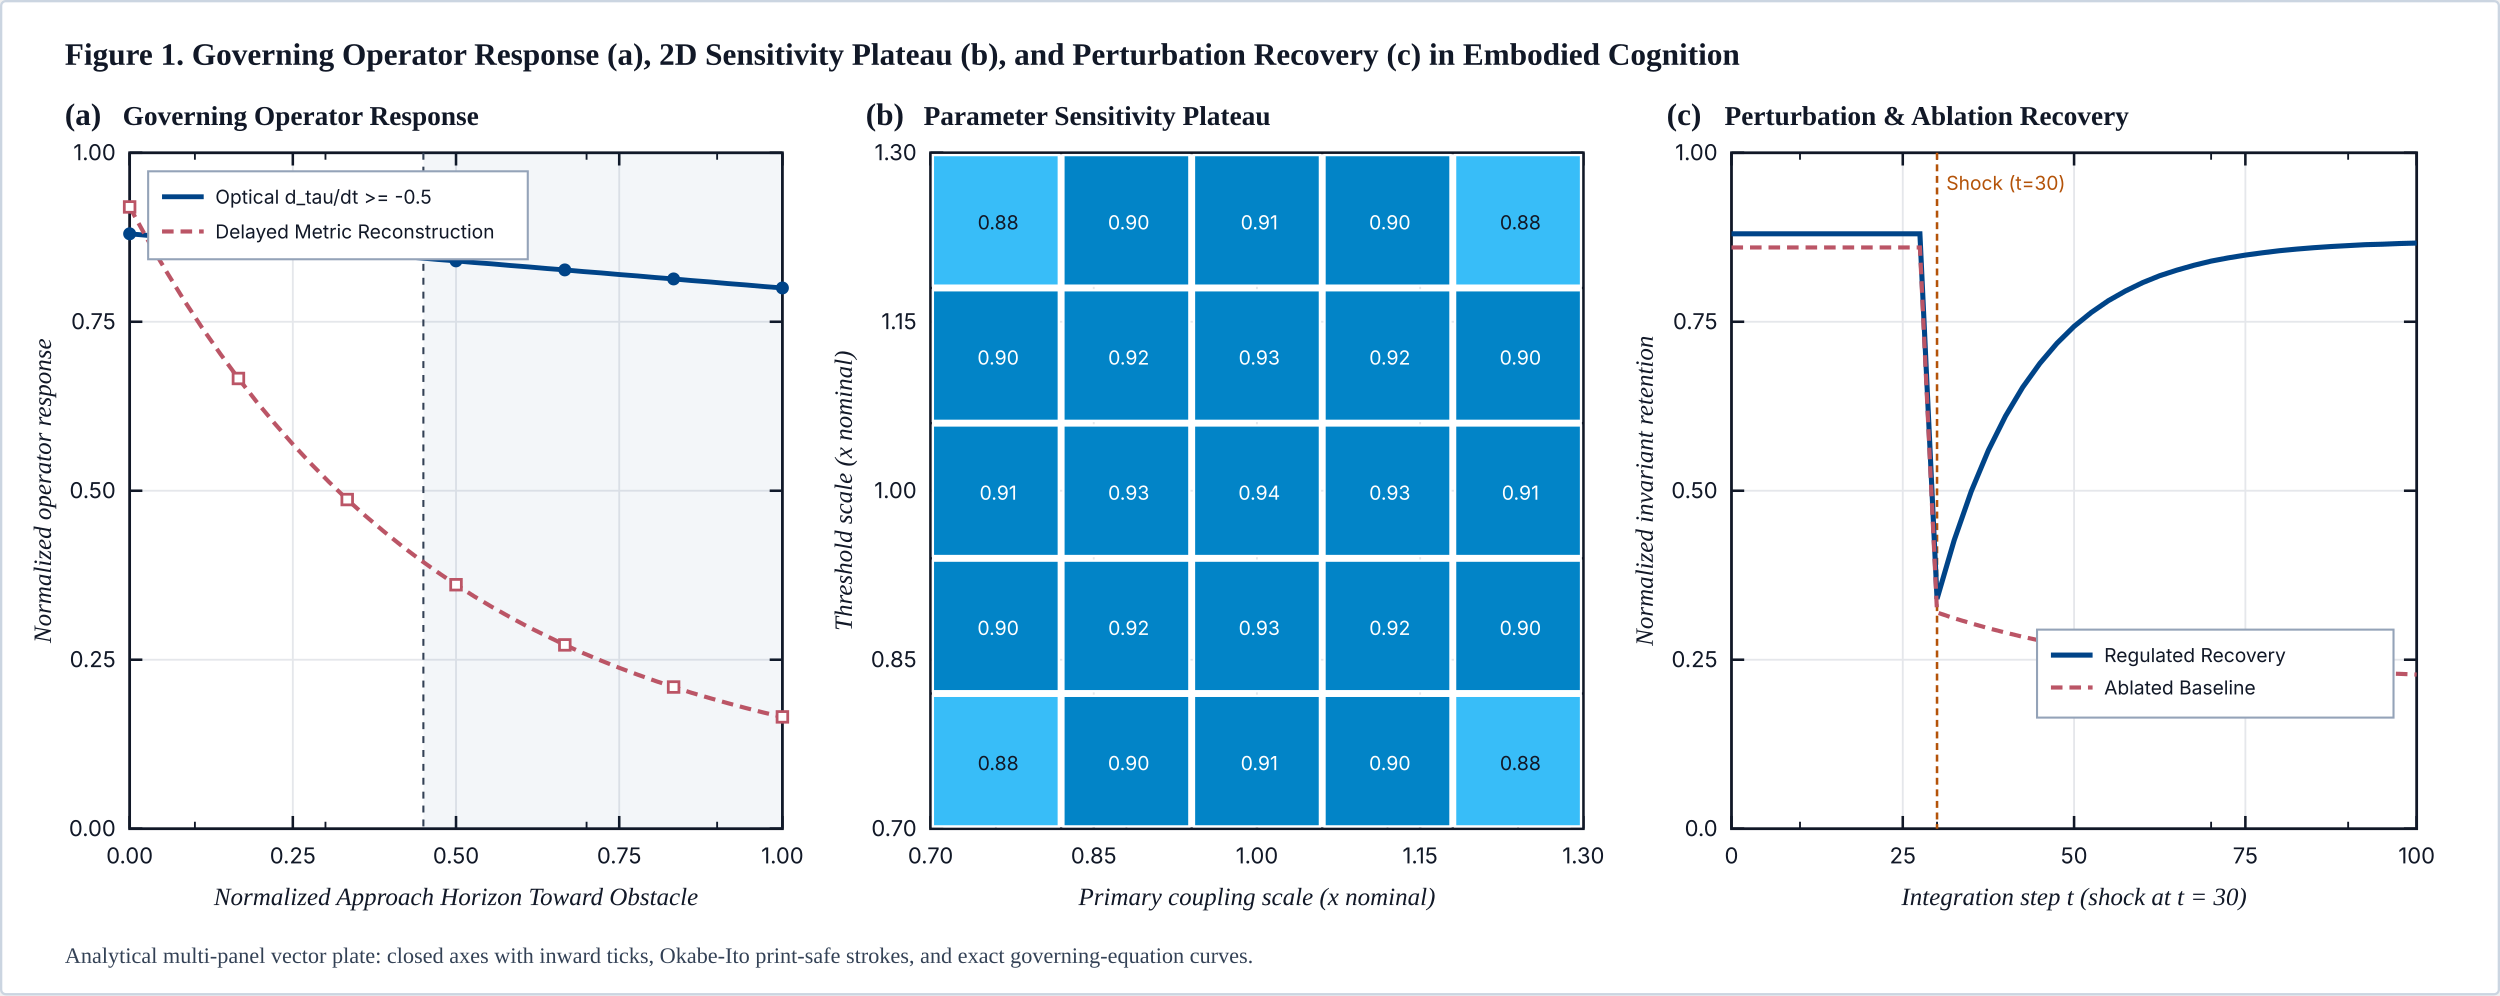
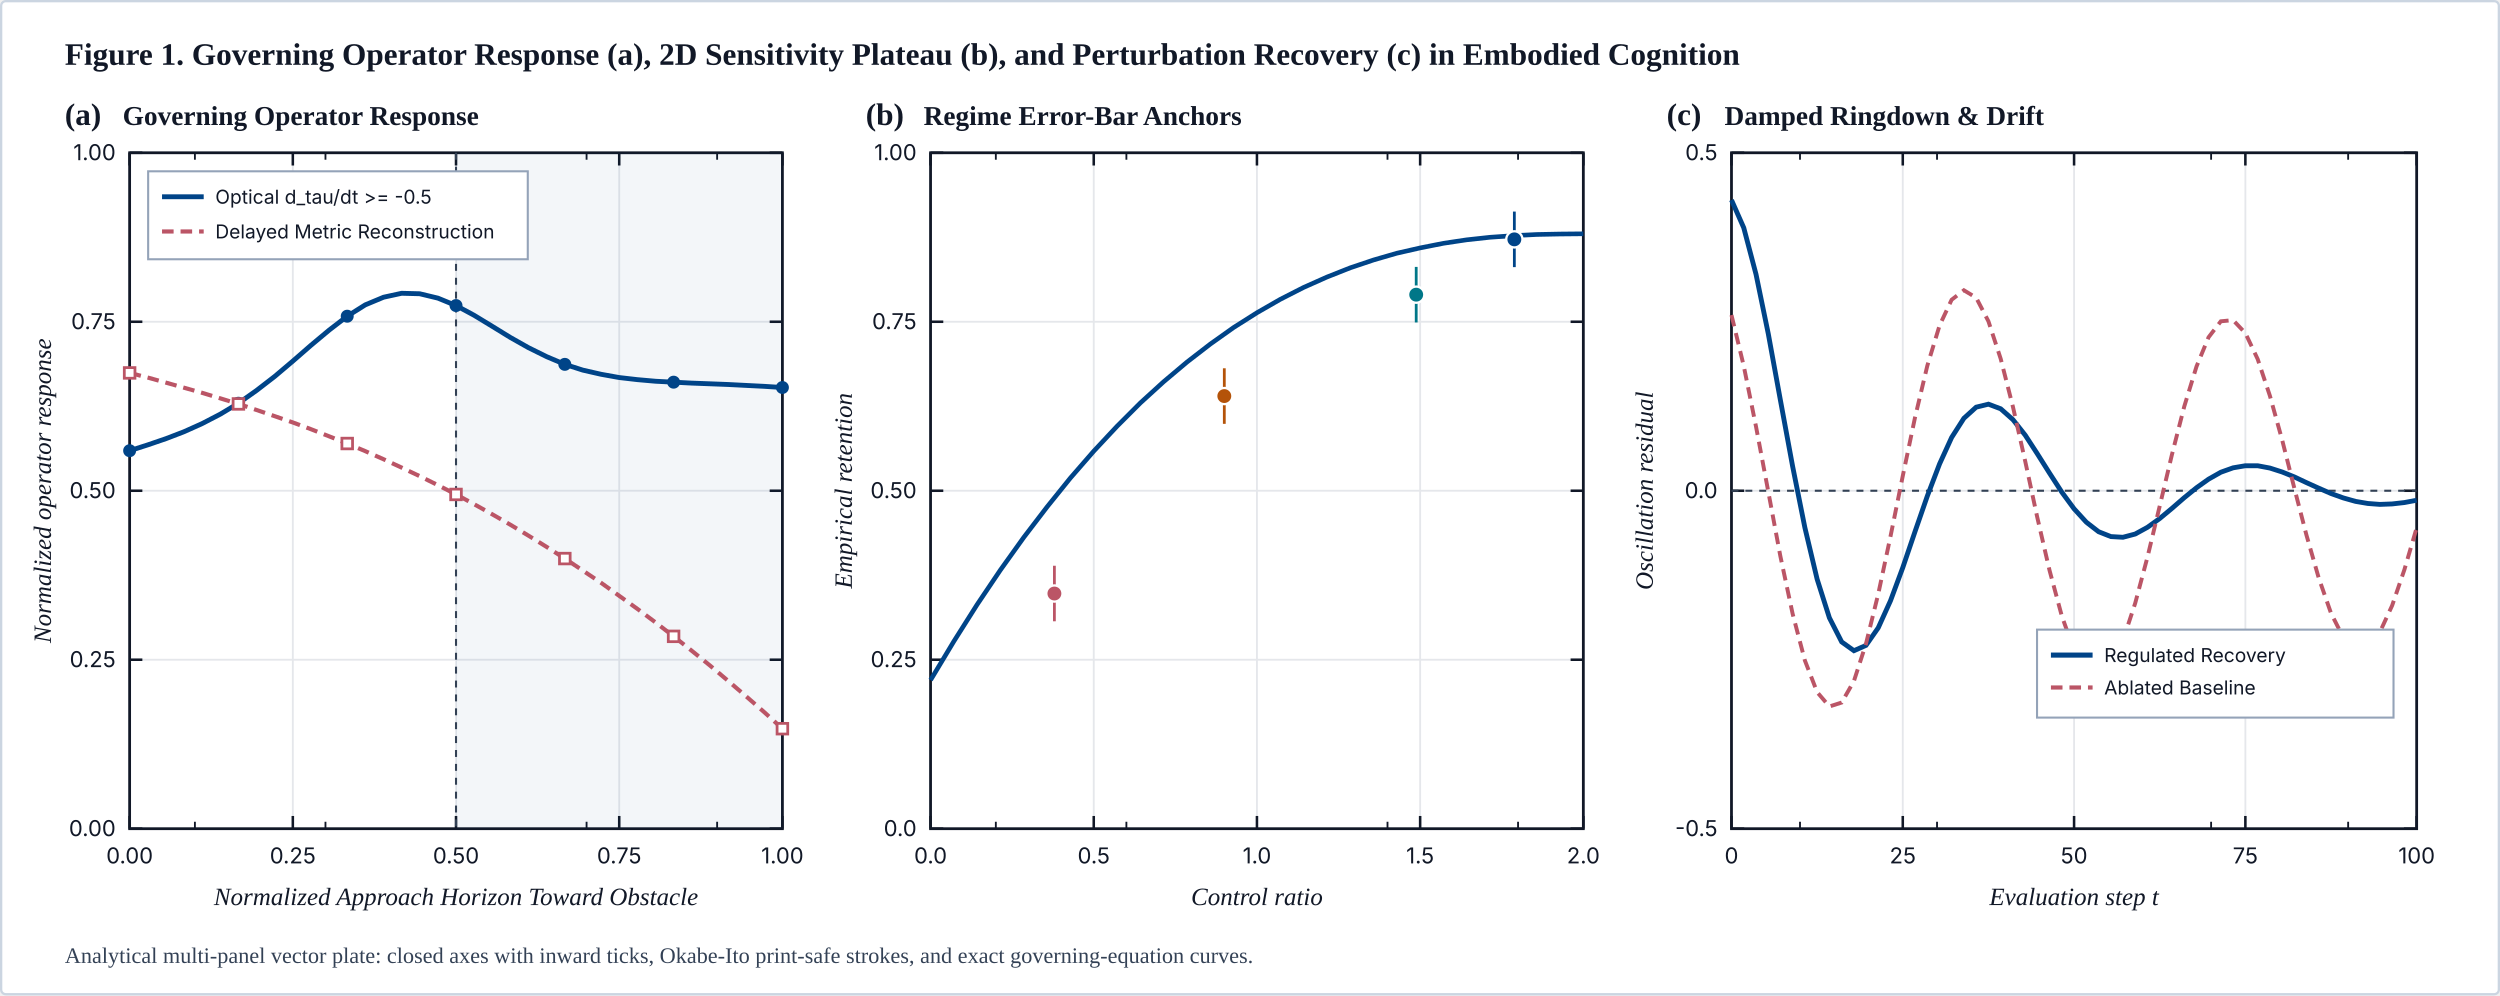
<svg xmlns="http://www.w3.org/2000/svg" viewBox="0 0 1080 430" width="1080" height="430" role="img" data-figure-style="journal-multipanel">
  <rect x="0.5" y="0.5" width="1079" height="429" rx="2" fill="#ffffff" stroke="#cbd5e1" stroke-width="1" />
  <text x="28" y="28" fill="#111827" font-family="Georgia, 'Times New Roman', serif" font-size="13.5" font-weight="700">Figure 1. Governing Operator Response (a), 2D Sensitivity Plateau (b), and Perturbation Recovery (c) in Embodied Cognition</text>
  <text x="28.0" y="54.0" fill="#111827" font-family="Georgia, 'Times New Roman', serif" font-size="13.5" font-weight="700">(a)</text>
  <text x="53.0" y="54.0" fill="#111827" font-family="Georgia, 'Times New Roman', serif" font-size="11.8" font-weight="600">Governing Operator Response</text>
  <line x1="56.0" y1="358.0" x2="338.0" y2="358.0" stroke="#e5e7eb" stroke-width="0.8" />
  <line x1="56.0" y1="285.0" x2="338.0" y2="285.0" stroke="#e5e7eb" stroke-width="0.8" />
  <line x1="56.0" y1="212.0" x2="338.0" y2="212.0" stroke="#e5e7eb" stroke-width="0.8" />
  <line x1="56.0" y1="139.0" x2="338.0" y2="139.0" stroke="#e5e7eb" stroke-width="0.8" />
  <line x1="56.0" y1="66.0" x2="338.0" y2="66.0" stroke="#e5e7eb" stroke-width="0.8" />
  <line x1="56.0" y1="66.0" x2="56.0" y2="358.0" stroke="#e5e7eb" stroke-width="0.8" />
  <line x1="126.5" y1="66.0" x2="126.5" y2="358.0" stroke="#e5e7eb" stroke-width="0.8" />
  <line x1="197.0" y1="66.0" x2="197.0" y2="358.0" stroke="#e5e7eb" stroke-width="0.8" />
  <line x1="267.5" y1="66.0" x2="267.5" y2="358.0" stroke="#e5e7eb" stroke-width="0.8" />
  <line x1="338.0" y1="66.0" x2="338.0" y2="358.0" stroke="#e5e7eb" stroke-width="0.8" />
  <rect x="56.0" y="66.0" width="282.0" height="292.0" fill="none" stroke="#111827" stroke-width="1.2" />
  <line x1="56.0" y1="358.0" x2="56.0" y2="352.5" stroke="#111827" stroke-width="1.1" />
  <line x1="56.0" y1="66.0" x2="56.0" y2="71.5" stroke="#111827" stroke-width="1.1" />
  <text x="56.0" y="373.0" text-anchor="middle" fill="#111827" font-family="Inter, 'Helvetica Neue', Arial, sans-serif" font-size="9.5">0.00</text>
  <line x1="126.5" y1="358.0" x2="126.5" y2="352.5" stroke="#111827" stroke-width="1.1" />
  <line x1="126.5" y1="66.0" x2="126.5" y2="71.5" stroke="#111827" stroke-width="1.1" />
  <text x="126.5" y="373.0" text-anchor="middle" fill="#111827" font-family="Inter, 'Helvetica Neue', Arial, sans-serif" font-size="9.5">0.25</text>
  <line x1="197.0" y1="358.0" x2="197.0" y2="352.5" stroke="#111827" stroke-width="1.1" />
  <line x1="197.0" y1="66.0" x2="197.0" y2="71.5" stroke="#111827" stroke-width="1.1" />
  <text x="197.0" y="373.0" text-anchor="middle" fill="#111827" font-family="Inter, 'Helvetica Neue', Arial, sans-serif" font-size="9.5">0.50</text>
  <line x1="267.5" y1="358.0" x2="267.5" y2="352.5" stroke="#111827" stroke-width="1.1" />
  <line x1="267.5" y1="66.0" x2="267.5" y2="71.5" stroke="#111827" stroke-width="1.1" />
  <text x="267.5" y="373.0" text-anchor="middle" fill="#111827" font-family="Inter, 'Helvetica Neue', Arial, sans-serif" font-size="9.5">0.75</text>
  <line x1="338.0" y1="358.0" x2="338.0" y2="352.5" stroke="#111827" stroke-width="1.1" />
  <line x1="338.0" y1="66.0" x2="338.0" y2="71.5" stroke="#111827" stroke-width="1.1" />
  <text x="338.0" y="373.0" text-anchor="middle" fill="#111827" font-family="Inter, 'Helvetica Neue', Arial, sans-serif" font-size="9.5">1.00</text>
  <line x1="84.2" y1="358.0" x2="84.2" y2="355.0" stroke="#111827" stroke-width="0.8" />
  <line x1="84.2" y1="66.0" x2="84.2" y2="69.0" stroke="#111827" stroke-width="0.8" />
  <line x1="140.6" y1="358.0" x2="140.6" y2="355.0" stroke="#111827" stroke-width="0.8" />
  <line x1="140.6" y1="66.0" x2="140.6" y2="69.0" stroke="#111827" stroke-width="0.8" />
  <line x1="197.0" y1="358.0" x2="197.0" y2="355.0" stroke="#111827" stroke-width="0.8" />
  <line x1="197.0" y1="66.0" x2="197.0" y2="69.0" stroke="#111827" stroke-width="0.8" />
  <line x1="253.4" y1="358.0" x2="253.4" y2="355.0" stroke="#111827" stroke-width="0.8" />
  <line x1="253.4" y1="66.0" x2="253.4" y2="69.0" stroke="#111827" stroke-width="0.8" />
  <line x1="309.8" y1="358.0" x2="309.8" y2="355.0" stroke="#111827" stroke-width="0.8" />
  <line x1="309.8" y1="66.0" x2="309.8" y2="69.0" stroke="#111827" stroke-width="0.8" />
  <line x1="56.0" y1="358.0" x2="61.5" y2="358.0" stroke="#111827" stroke-width="1.1" />
  <line x1="338.0" y1="358.0" x2="332.5" y2="358.0" stroke="#111827" stroke-width="1.1" />
  <text x="50.0" y="361.2" text-anchor="end" fill="#111827" font-family="Inter, 'Helvetica Neue', Arial, sans-serif" font-size="9.5">0.00</text>
  <line x1="56.0" y1="285.0" x2="61.5" y2="285.0" stroke="#111827" stroke-width="1.1" />
  <line x1="338.0" y1="285.0" x2="332.5" y2="285.0" stroke="#111827" stroke-width="1.1" />
  <text x="50.0" y="288.2" text-anchor="end" fill="#111827" font-family="Inter, 'Helvetica Neue', Arial, sans-serif" font-size="9.5">0.25</text>
  <line x1="56.0" y1="212.0" x2="61.5" y2="212.0" stroke="#111827" stroke-width="1.1" />
  <line x1="338.0" y1="212.0" x2="332.5" y2="212.0" stroke="#111827" stroke-width="1.1" />
  <text x="50.0" y="215.2" text-anchor="end" fill="#111827" font-family="Inter, 'Helvetica Neue', Arial, sans-serif" font-size="9.5">0.50</text>
  <line x1="56.0" y1="139.0" x2="61.5" y2="139.0" stroke="#111827" stroke-width="1.1" />
  <line x1="338.0" y1="139.0" x2="332.5" y2="139.0" stroke="#111827" stroke-width="1.1" />
  <text x="50.0" y="142.2" text-anchor="end" fill="#111827" font-family="Inter, 'Helvetica Neue', Arial, sans-serif" font-size="9.5">0.75</text>
  <line x1="56.0" y1="66.0" x2="61.5" y2="66.0" stroke="#111827" stroke-width="1.1" />
  <line x1="338.0" y1="66.0" x2="332.5" y2="66.0" stroke="#111827" stroke-width="1.1" />
  <text x="50.0" y="69.2" text-anchor="end" fill="#111827" font-family="Inter, 'Helvetica Neue', Arial, sans-serif" font-size="9.5">1.00</text>
  <text x="197.0" y="391.0" text-anchor="middle" fill="#111827" font-family="Georgia, 'Times New Roman', serif" font-size="10.8" font-style="italic">Normalized Approach Horizon Toward Obstacle</text>
  <text x="22.0" y="212.0" text-anchor="middle" transform="rotate(-90 22.0 212.0)" fill="#111827" font-family="Georgia, 'Times New Roman', serif" font-size="10.8" font-style="italic">Normalized operator response</text>
-   <rect x="182.9" y="66.0" width="155.1" height="292.0" fill="#004488" fill-opacity="0.05" />
-   <line x1="182.9" y1="66.0" x2="182.9" y2="358.0" stroke="#334155" stroke-width="0.9" stroke-dasharray="3 3" />
-   <path d="M56.0,101.0 L63.8,101.7 L71.7,102.3 L79.5,103.0 L87.3,103.6 L95.2,104.3 L103.0,104.9 L110.8,105.6 L118.7,106.2 L126.5,106.9 L134.3,107.5 L142.2,108.2 L150.0,108.8 L157.8,109.5 L165.7,110.1 L173.5,110.8 L181.3,111.4 L189.2,112.1 L197.0,112.7 L204.8,113.4 L212.7,114.0 L220.5,114.7 L228.3,115.3 L236.2,116.0 L244.0,116.6 L251.8,117.3 L259.7,117.9 L267.5,118.6 L275.3,119.2 L283.2,119.9 L291.0,120.5 L298.8,121.2 L306.7,121.8 L314.5,122.5 L322.3,123.1 L330.2,123.8 L338.0,124.4" fill="none" stroke="#004488" stroke-width="2.1" />
-   <path d="M56.0,89.4 L63.8,103.6 L71.7,117.0 L79.5,129.7 L87.3,141.6 L95.2,152.9 L103.0,163.5 L110.8,173.5 L118.7,183.0 L126.5,191.9 L134.3,200.3 L142.2,208.3 L150.0,215.8 L157.8,222.8 L165.7,229.5 L173.5,235.8 L181.3,241.7 L189.2,247.3 L197.0,252.6 L204.8,257.6 L212.7,262.3 L220.5,266.7 L228.3,270.9 L236.2,274.8 L244.0,278.6 L251.8,282.1 L259.7,285.4 L267.5,288.5 L275.3,291.4 L283.2,294.2 L291.0,296.8 L298.8,299.3 L306.7,301.6 L314.5,303.8 L322.3,305.9 L330.2,307.9 L338.0,309.7" fill="none" stroke="#bb5566" stroke-width="1.8" stroke-dasharray="5 3" />
-   <circle cx="56.0" cy="101.0" r="2.8" fill="#004488" />
-   <rect x="53.7" y="87.1" width="4.6" height="4.6" fill="#ffffff" stroke="#bb5566" stroke-width="1.2" />
-   <circle cx="103.0" cy="104.9" r="2.8" fill="#004488" />
-   <rect x="100.7" y="161.2" width="4.6" height="4.6" fill="#ffffff" stroke="#bb5566" stroke-width="1.2" />
-   <circle cx="150.0" cy="108.8" r="2.8" fill="#004488" />
-   <rect x="147.7" y="213.5" width="4.6" height="4.6" fill="#ffffff" stroke="#bb5566" stroke-width="1.2" />
-   <circle cx="197.0" cy="112.7" r="2.8" fill="#004488" />
-   <rect x="194.7" y="250.3" width="4.6" height="4.6" fill="#ffffff" stroke="#bb5566" stroke-width="1.2" />
-   <circle cx="244.0" cy="116.6" r="2.8" fill="#004488" />
-   <rect x="241.7" y="276.3" width="4.6" height="4.6" fill="#ffffff" stroke="#bb5566" stroke-width="1.2" />
-   <circle cx="291.0" cy="120.5" r="2.8" fill="#004488" />
-   <rect x="288.7" y="294.5" width="4.6" height="4.6" fill="#ffffff" stroke="#bb5566" stroke-width="1.2" />
-   <circle cx="338.0" cy="124.4" r="2.8" fill="#004488" />
-   <rect x="335.7" y="307.4" width="4.6" height="4.6" fill="#ffffff" stroke="#bb5566" stroke-width="1.2" />
+   <rect x="197.0" y="66.0" width="141.0" height="292.0" fill="#004488" fill-opacity="0.05" />
+   <line x1="197.0" y1="66.0" x2="197.0" y2="358.0" stroke="#334155" stroke-width="0.9" stroke-dasharray="3 3" />
+   <path d="M56.0,194.7 L63.8,192.2 L71.7,189.5 L79.5,186.5 L87.3,183.0 L95.2,178.9 L103.0,174.2 L110.8,168.7 L118.7,162.6 L126.5,156.0 L134.3,149.2 L142.2,142.6 L150.0,136.6 L157.8,131.7 L165.7,128.4 L173.5,126.7 L181.3,126.9 L189.2,128.8 L197.0,132.0 L204.8,136.2 L212.7,141.0 L220.5,145.8 L228.3,150.2 L236.2,154.1 L244.0,157.4 L251.8,159.9 L259.7,161.7 L267.5,163.1 L275.3,164.0 L283.2,164.7 L291.0,165.1 L298.8,165.5 L306.7,165.8 L314.5,166.1 L322.3,166.5 L330.2,166.9 L338.0,167.4" fill="none" stroke="#004488" stroke-width="2.1" />
+   <path d="M56.0,161.1 L63.8,163.1 L71.7,165.3 L79.5,167.5 L87.3,169.7 L95.2,172.1 L103.0,174.5 L110.8,177.1 L118.7,179.8 L126.5,182.5 L134.3,185.4 L142.2,188.5 L150.0,191.6 L157.8,194.9 L165.7,198.4 L173.5,202.0 L181.3,205.7 L189.2,209.6 L197.0,213.6 L204.8,217.8 L212.7,222.2 L220.5,226.7 L228.3,231.4 L236.2,236.3 L244.0,241.3 L251.8,246.5 L259.7,251.8 L267.5,257.4 L275.3,263.0 L283.2,268.9 L291.0,274.9 L298.8,281.1 L306.7,287.5 L314.5,294.1 L322.3,300.8 L330.2,307.7 L338.0,314.8" fill="none" stroke="#bb5566" stroke-width="1.8" stroke-dasharray="5 3" />
+   <circle cx="56.0" cy="194.7" r="2.8" fill="#004488" />
+   <rect x="53.7" y="158.8" width="4.6" height="4.6" fill="#ffffff" stroke="#bb5566" stroke-width="1.2" />
+   <circle cx="103.0" cy="174.2" r="2.8" fill="#004488" />
+   <rect x="100.7" y="172.2" width="4.6" height="4.6" fill="#ffffff" stroke="#bb5566" stroke-width="1.2" />
+   <circle cx="150.0" cy="136.6" r="2.8" fill="#004488" />
+   <rect x="147.7" y="189.3" width="4.6" height="4.6" fill="#ffffff" stroke="#bb5566" stroke-width="1.2" />
+   <circle cx="197.0" cy="132.0" r="2.8" fill="#004488" />
+   <rect x="194.7" y="211.3" width="4.6" height="4.6" fill="#ffffff" stroke="#bb5566" stroke-width="1.2" />
+   <circle cx="244.0" cy="157.4" r="2.8" fill="#004488" />
+   <rect x="241.7" y="239.0" width="4.6" height="4.6" fill="#ffffff" stroke="#bb5566" stroke-width="1.2" />
+   <circle cx="291.0" cy="165.1" r="2.8" fill="#004488" />
+   <rect x="288.7" y="272.6" width="4.6" height="4.6" fill="#ffffff" stroke="#bb5566" stroke-width="1.2" />
+   <circle cx="338.0" cy="167.4" r="2.8" fill="#004488" />
+   <rect x="335.7" y="312.5" width="4.6" height="4.6" fill="#ffffff" stroke="#bb5566" stroke-width="1.2" />
  <rect x="64.0" y="74.0" width="164" height="38" fill="#ffffff" stroke="#94a3b8" stroke-width="0.9" />
  <line x1="70.0" y1="85.0" x2="88.0" y2="85.0" stroke="#004488" stroke-width="2.1" />
  <text x="93.0" y="88.0" fill="#111827" font-family="Inter, 'Helvetica Neue', Arial, sans-serif" font-size="8.3">Optical d_tau/dt &gt;= -0.5</text>
  <line x1="70.0" y1="100.0" x2="88.0" y2="100.0" stroke="#bb5566" stroke-width="1.8" stroke-dasharray="5 3" />
  <text x="93.0" y="103.0" fill="#111827" font-family="Inter, 'Helvetica Neue', Arial, sans-serif" font-size="8.3">Delayed Metric Reconstruction</text>
  <text x="374.0" y="54.0" fill="#111827" font-family="Georgia, 'Times New Roman', serif" font-size="13.5" font-weight="700">(b)</text>
-   <text x="399.0" y="54.0" fill="#111827" font-family="Georgia, 'Times New Roman', serif" font-size="11.8" font-weight="600">Parameter Sensitivity Plateau</text>
+   <text x="399.0" y="54.0" fill="#111827" font-family="Georgia, 'Times New Roman', serif" font-size="11.8" font-weight="600">Regime Error-Bar Anchors</text>
  <line x1="402.0" y1="358.0" x2="684.0" y2="358.0" stroke="#e5e7eb" stroke-width="0.8" />
  <line x1="402.0" y1="285.0" x2="684.0" y2="285.0" stroke="#e5e7eb" stroke-width="0.8" />
  <line x1="402.0" y1="212.0" x2="684.0" y2="212.0" stroke="#e5e7eb" stroke-width="0.8" />
  <line x1="402.0" y1="139.0" x2="684.0" y2="139.0" stroke="#e5e7eb" stroke-width="0.8" />
  <line x1="402.0" y1="66.0" x2="684.0" y2="66.0" stroke="#e5e7eb" stroke-width="0.8" />
  <line x1="402.0" y1="66.0" x2="402.0" y2="358.0" stroke="#e5e7eb" stroke-width="0.8" />
  <line x1="472.5" y1="66.0" x2="472.5" y2="358.0" stroke="#e5e7eb" stroke-width="0.8" />
  <line x1="543.0" y1="66.0" x2="543.0" y2="358.0" stroke="#e5e7eb" stroke-width="0.8" />
  <line x1="613.5" y1="66.0" x2="613.5" y2="358.0" stroke="#e5e7eb" stroke-width="0.8" />
  <line x1="684.0" y1="66.0" x2="684.0" y2="358.0" stroke="#e5e7eb" stroke-width="0.8" />
  <rect x="402.0" y="66.0" width="282.0" height="292.0" fill="none" stroke="#111827" stroke-width="1.2" />
  <line x1="402.0" y1="358.0" x2="402.0" y2="352.5" stroke="#111827" stroke-width="1.1" />
  <line x1="402.0" y1="66.0" x2="402.0" y2="71.5" stroke="#111827" stroke-width="1.1" />
-   <text x="402.0" y="373.0" text-anchor="middle" fill="#111827" font-family="Inter, 'Helvetica Neue', Arial, sans-serif" font-size="9.5">0.70</text>
+   <text x="402.0" y="373.0" text-anchor="middle" fill="#111827" font-family="Inter, 'Helvetica Neue', Arial, sans-serif" font-size="9.5">0.0</text>
  <line x1="472.5" y1="358.0" x2="472.5" y2="352.5" stroke="#111827" stroke-width="1.1" />
  <line x1="472.5" y1="66.0" x2="472.5" y2="71.5" stroke="#111827" stroke-width="1.1" />
-   <text x="472.5" y="373.0" text-anchor="middle" fill="#111827" font-family="Inter, 'Helvetica Neue', Arial, sans-serif" font-size="9.5">0.85</text>
+   <text x="472.5" y="373.0" text-anchor="middle" fill="#111827" font-family="Inter, 'Helvetica Neue', Arial, sans-serif" font-size="9.5">0.5</text>
  <line x1="543.0" y1="358.0" x2="543.0" y2="352.5" stroke="#111827" stroke-width="1.1" />
  <line x1="543.0" y1="66.0" x2="543.0" y2="71.5" stroke="#111827" stroke-width="1.1" />
-   <text x="543.0" y="373.0" text-anchor="middle" fill="#111827" font-family="Inter, 'Helvetica Neue', Arial, sans-serif" font-size="9.5">1.00</text>
+   <text x="543.0" y="373.0" text-anchor="middle" fill="#111827" font-family="Inter, 'Helvetica Neue', Arial, sans-serif" font-size="9.5">1.0</text>
  <line x1="613.5" y1="358.0" x2="613.5" y2="352.5" stroke="#111827" stroke-width="1.1" />
  <line x1="613.5" y1="66.0" x2="613.5" y2="71.5" stroke="#111827" stroke-width="1.1" />
-   <text x="613.5" y="373.0" text-anchor="middle" fill="#111827" font-family="Inter, 'Helvetica Neue', Arial, sans-serif" font-size="9.5">1.15</text>
+   <text x="613.5" y="373.0" text-anchor="middle" fill="#111827" font-family="Inter, 'Helvetica Neue', Arial, sans-serif" font-size="9.5">1.5</text>
  <line x1="684.0" y1="358.0" x2="684.0" y2="352.5" stroke="#111827" stroke-width="1.1" />
  <line x1="684.0" y1="66.0" x2="684.0" y2="71.5" stroke="#111827" stroke-width="1.1" />
-   <text x="684.0" y="373.0" text-anchor="middle" fill="#111827" font-family="Inter, 'Helvetica Neue', Arial, sans-serif" font-size="9.5">1.30</text>
+   <text x="684.0" y="373.0" text-anchor="middle" fill="#111827" font-family="Inter, 'Helvetica Neue', Arial, sans-serif" font-size="9.5">2.0</text>
  <line x1="430.2" y1="358.0" x2="430.2" y2="355.0" stroke="#111827" stroke-width="0.8" />
  <line x1="430.2" y1="66.0" x2="430.2" y2="69.0" stroke="#111827" stroke-width="0.8" />
  <line x1="486.6" y1="358.0" x2="486.6" y2="355.0" stroke="#111827" stroke-width="0.8" />
  <line x1="486.6" y1="66.0" x2="486.6" y2="69.0" stroke="#111827" stroke-width="0.8" />
  <line x1="543.0" y1="358.0" x2="543.0" y2="355.0" stroke="#111827" stroke-width="0.8" />
  <line x1="543.0" y1="66.0" x2="543.0" y2="69.0" stroke="#111827" stroke-width="0.8" />
  <line x1="599.4" y1="358.0" x2="599.4" y2="355.0" stroke="#111827" stroke-width="0.8" />
  <line x1="599.4" y1="66.0" x2="599.4" y2="69.0" stroke="#111827" stroke-width="0.8" />
  <line x1="655.8" y1="358.0" x2="655.8" y2="355.0" stroke="#111827" stroke-width="0.8" />
  <line x1="655.8" y1="66.0" x2="655.8" y2="69.0" stroke="#111827" stroke-width="0.8" />
  <line x1="402.0" y1="358.0" x2="407.5" y2="358.0" stroke="#111827" stroke-width="1.1" />
  <line x1="684.0" y1="358.0" x2="678.5" y2="358.0" stroke="#111827" stroke-width="1.1" />
-   <text x="396.0" y="361.2" text-anchor="end" fill="#111827" font-family="Inter, 'Helvetica Neue', Arial, sans-serif" font-size="9.5">0.70</text>
+   <text x="396.0" y="361.2" text-anchor="end" fill="#111827" font-family="Inter, 'Helvetica Neue', Arial, sans-serif" font-size="9.5">0.0</text>
  <line x1="402.0" y1="285.0" x2="407.5" y2="285.0" stroke="#111827" stroke-width="1.1" />
  <line x1="684.0" y1="285.0" x2="678.5" y2="285.0" stroke="#111827" stroke-width="1.1" />
-   <text x="396.0" y="288.2" text-anchor="end" fill="#111827" font-family="Inter, 'Helvetica Neue', Arial, sans-serif" font-size="9.5">0.85</text>
+   <text x="396.0" y="288.2" text-anchor="end" fill="#111827" font-family="Inter, 'Helvetica Neue', Arial, sans-serif" font-size="9.5">0.25</text>
  <line x1="402.0" y1="212.0" x2="407.5" y2="212.0" stroke="#111827" stroke-width="1.1" />
  <line x1="684.0" y1="212.0" x2="678.5" y2="212.0" stroke="#111827" stroke-width="1.1" />
-   <text x="396.0" y="215.2" text-anchor="end" fill="#111827" font-family="Inter, 'Helvetica Neue', Arial, sans-serif" font-size="9.5">1.00</text>
+   <text x="396.0" y="215.2" text-anchor="end" fill="#111827" font-family="Inter, 'Helvetica Neue', Arial, sans-serif" font-size="9.5">0.50</text>
  <line x1="402.0" y1="139.0" x2="407.5" y2="139.0" stroke="#111827" stroke-width="1.1" />
  <line x1="684.0" y1="139.0" x2="678.5" y2="139.0" stroke="#111827" stroke-width="1.1" />
-   <text x="396.0" y="142.2" text-anchor="end" fill="#111827" font-family="Inter, 'Helvetica Neue', Arial, sans-serif" font-size="9.5">1.15</text>
+   <text x="396.0" y="142.2" text-anchor="end" fill="#111827" font-family="Inter, 'Helvetica Neue', Arial, sans-serif" font-size="9.5">0.75</text>
  <line x1="402.0" y1="66.0" x2="407.5" y2="66.0" stroke="#111827" stroke-width="1.1" />
  <line x1="684.0" y1="66.0" x2="678.5" y2="66.0" stroke="#111827" stroke-width="1.1" />
-   <text x="396.0" y="69.2" text-anchor="end" fill="#111827" font-family="Inter, 'Helvetica Neue', Arial, sans-serif" font-size="9.5">1.30</text>
-   <text x="543.0" y="391.0" text-anchor="middle" fill="#111827" font-family="Georgia, 'Times New Roman', serif" font-size="10.8" font-style="italic">Primary coupling scale (x nominal)</text>
-   <text x="368.0" y="212.0" text-anchor="middle" transform="rotate(-90 368.0 212.0)" fill="#111827" font-family="Georgia, 'Times New Roman', serif" font-size="10.8" font-style="italic">Threshold scale (x nominal)</text>
-   <rect x="403.0" y="300.6" width="54.4" height="56.4" fill="#38bdf8" stroke="#ffffff" stroke-width="1.0" />
-   <text x="431.2" y="332.7" text-anchor="middle" fill="#111827" font-family="Inter, 'Helvetica Neue', Arial, sans-serif" font-size="8.4">0.88</text>
-   <rect x="459.4" y="300.6" width="54.4" height="56.4" fill="#0284c7" stroke="#ffffff" stroke-width="1.0" />
-   <text x="487.6" y="332.7" text-anchor="middle" fill="#ffffff" font-family="Inter, 'Helvetica Neue', Arial, sans-serif" font-size="8.4">0.90</text>
-   <rect x="515.8" y="300.6" width="54.4" height="56.4" fill="#0284c7" stroke="#ffffff" stroke-width="1.0" />
-   <text x="544.0" y="332.7" text-anchor="middle" fill="#ffffff" font-family="Inter, 'Helvetica Neue', Arial, sans-serif" font-size="8.4">0.91</text>
-   <rect x="572.2" y="300.6" width="54.4" height="56.4" fill="#0284c7" stroke="#ffffff" stroke-width="1.0" />
-   <text x="600.4" y="332.7" text-anchor="middle" fill="#ffffff" font-family="Inter, 'Helvetica Neue', Arial, sans-serif" font-size="8.4">0.90</text>
-   <rect x="628.6" y="300.6" width="54.4" height="56.4" fill="#38bdf8" stroke="#ffffff" stroke-width="1.0" />
-   <text x="656.8" y="332.7" text-anchor="middle" fill="#111827" font-family="Inter, 'Helvetica Neue', Arial, sans-serif" font-size="8.4">0.88</text>
-   <rect x="403.0" y="242.2" width="54.4" height="56.4" fill="#0284c7" stroke="#ffffff" stroke-width="1.0" />
-   <text x="431.2" y="274.3" text-anchor="middle" fill="#ffffff" font-family="Inter, 'Helvetica Neue', Arial, sans-serif" font-size="8.4">0.90</text>
-   <rect x="459.4" y="242.2" width="54.4" height="56.4" fill="#0284c7" stroke="#ffffff" stroke-width="1.0" />
-   <text x="487.6" y="274.3" text-anchor="middle" fill="#ffffff" font-family="Inter, 'Helvetica Neue', Arial, sans-serif" font-size="8.4">0.92</text>
-   <rect x="515.8" y="242.2" width="54.4" height="56.4" fill="#0284c7" stroke="#ffffff" stroke-width="1.0" />
-   <text x="544.0" y="274.3" text-anchor="middle" fill="#ffffff" font-family="Inter, 'Helvetica Neue', Arial, sans-serif" font-size="8.4">0.93</text>
-   <rect x="572.2" y="242.2" width="54.4" height="56.4" fill="#0284c7" stroke="#ffffff" stroke-width="1.0" />
-   <text x="600.4" y="274.3" text-anchor="middle" fill="#ffffff" font-family="Inter, 'Helvetica Neue', Arial, sans-serif" font-size="8.4">0.92</text>
-   <rect x="628.6" y="242.2" width="54.4" height="56.4" fill="#0284c7" stroke="#ffffff" stroke-width="1.0" />
-   <text x="656.8" y="274.3" text-anchor="middle" fill="#ffffff" font-family="Inter, 'Helvetica Neue', Arial, sans-serif" font-size="8.4">0.90</text>
-   <rect x="403.0" y="183.8" width="54.4" height="56.4" fill="#0284c7" stroke="#ffffff" stroke-width="1.0" />
-   <text x="431.2" y="215.9" text-anchor="middle" fill="#ffffff" font-family="Inter, 'Helvetica Neue', Arial, sans-serif" font-size="8.4">0.91</text>
-   <rect x="459.4" y="183.8" width="54.4" height="56.4" fill="#0284c7" stroke="#ffffff" stroke-width="1.0" />
-   <text x="487.6" y="215.9" text-anchor="middle" fill="#ffffff" font-family="Inter, 'Helvetica Neue', Arial, sans-serif" font-size="8.4">0.93</text>
-   <rect x="515.8" y="183.8" width="54.4" height="56.4" fill="#0284c7" stroke="#ffffff" stroke-width="1.0" />
-   <text x="544.0" y="215.9" text-anchor="middle" fill="#ffffff" font-family="Inter, 'Helvetica Neue', Arial, sans-serif" font-size="8.4">0.94</text>
-   <rect x="572.2" y="183.8" width="54.4" height="56.4" fill="#0284c7" stroke="#ffffff" stroke-width="1.0" />
-   <text x="600.4" y="215.9" text-anchor="middle" fill="#ffffff" font-family="Inter, 'Helvetica Neue', Arial, sans-serif" font-size="8.4">0.93</text>
-   <rect x="628.6" y="183.8" width="54.4" height="56.4" fill="#0284c7" stroke="#ffffff" stroke-width="1.0" />
-   <text x="656.8" y="215.9" text-anchor="middle" fill="#ffffff" font-family="Inter, 'Helvetica Neue', Arial, sans-serif" font-size="8.4">0.91</text>
-   <rect x="403.0" y="125.4" width="54.4" height="56.4" fill="#0284c7" stroke="#ffffff" stroke-width="1.0" />
-   <text x="431.2" y="157.5" text-anchor="middle" fill="#ffffff" font-family="Inter, 'Helvetica Neue', Arial, sans-serif" font-size="8.4">0.90</text>
-   <rect x="459.4" y="125.4" width="54.4" height="56.4" fill="#0284c7" stroke="#ffffff" stroke-width="1.0" />
-   <text x="487.6" y="157.5" text-anchor="middle" fill="#ffffff" font-family="Inter, 'Helvetica Neue', Arial, sans-serif" font-size="8.4">0.92</text>
-   <rect x="515.8" y="125.4" width="54.4" height="56.4" fill="#0284c7" stroke="#ffffff" stroke-width="1.0" />
-   <text x="544.0" y="157.5" text-anchor="middle" fill="#ffffff" font-family="Inter, 'Helvetica Neue', Arial, sans-serif" font-size="8.4">0.93</text>
-   <rect x="572.2" y="125.4" width="54.4" height="56.4" fill="#0284c7" stroke="#ffffff" stroke-width="1.0" />
-   <text x="600.4" y="157.5" text-anchor="middle" fill="#ffffff" font-family="Inter, 'Helvetica Neue', Arial, sans-serif" font-size="8.4">0.92</text>
-   <rect x="628.6" y="125.4" width="54.4" height="56.4" fill="#0284c7" stroke="#ffffff" stroke-width="1.0" />
-   <text x="656.8" y="157.5" text-anchor="middle" fill="#ffffff" font-family="Inter, 'Helvetica Neue', Arial, sans-serif" font-size="8.4">0.90</text>
-   <rect x="403.0" y="67.0" width="54.4" height="56.4" fill="#38bdf8" stroke="#ffffff" stroke-width="1.0" />
-   <text x="431.2" y="99.1" text-anchor="middle" fill="#111827" font-family="Inter, 'Helvetica Neue', Arial, sans-serif" font-size="8.4">0.88</text>
-   <rect x="459.4" y="67.0" width="54.4" height="56.4" fill="#0284c7" stroke="#ffffff" stroke-width="1.0" />
-   <text x="487.6" y="99.1" text-anchor="middle" fill="#ffffff" font-family="Inter, 'Helvetica Neue', Arial, sans-serif" font-size="8.4">0.90</text>
-   <rect x="515.8" y="67.0" width="54.4" height="56.4" fill="#0284c7" stroke="#ffffff" stroke-width="1.0" />
-   <text x="544.0" y="99.1" text-anchor="middle" fill="#ffffff" font-family="Inter, 'Helvetica Neue', Arial, sans-serif" font-size="8.4">0.91</text>
-   <rect x="572.2" y="67.0" width="54.4" height="56.4" fill="#0284c7" stroke="#ffffff" stroke-width="1.0" />
-   <text x="600.4" y="99.1" text-anchor="middle" fill="#ffffff" font-family="Inter, 'Helvetica Neue', Arial, sans-serif" font-size="8.4">0.90</text>
-   <rect x="628.6" y="67.0" width="54.4" height="56.4" fill="#38bdf8" stroke="#ffffff" stroke-width="1.0" />
-   <text x="656.8" y="99.1" text-anchor="middle" fill="#111827" font-family="Inter, 'Helvetica Neue', Arial, sans-serif" font-size="8.4">0.88</text>
+   <text x="396.0" y="69.2" text-anchor="end" fill="#111827" font-family="Inter, 'Helvetica Neue', Arial, sans-serif" font-size="9.5">1.00</text>
+   <text x="543.0" y="391.0" text-anchor="middle" fill="#111827" font-family="Georgia, 'Times New Roman', serif" font-size="10.8" font-style="italic">Control ratio</text>
+   <text x="368.0" y="212.0" text-anchor="middle" transform="rotate(-90 368.0 212.0)" fill="#111827" font-family="Georgia, 'Times New Roman', serif" font-size="10.8" font-style="italic">Empirical retention</text>
+   <path d="M402.0,293.8 L412.1,277.0 L422.1,261.2 L432.2,246.2 L442.3,232.1 L452.4,218.9 L462.4,206.5 L472.5,194.9 L482.6,184.1 L492.6,174.1 L502.7,164.9 L512.8,156.4 L522.9,148.6 L532.9,141.5 L543.0,135.1 L553.1,129.3 L563.1,124.2 L573.2,119.7 L583.3,115.7 L593.4,112.3 L603.4,109.4 L613.5,107.1 L623.6,105.1 L633.6,103.6 L643.7,102.5 L653.8,101.8 L663.9,101.3 L673.9,101.1 L684.0,101.0" fill="none" stroke="#004488" stroke-width="2.0" />
+   <line x1="455.5" y1="244.4" x2="455.5" y2="268.4" stroke="#bb5566" stroke-width="1.2" />
+   <circle cx="455.5" cy="256.4" r="3.5" fill="#bb5566" stroke="#ffffff" stroke-width="1" />
+   <line x1="528.9" y1="159.1" x2="528.9" y2="183.1" stroke="#b45309" stroke-width="1.2" />
+   <circle cx="528.9" cy="171.1" r="3.5" fill="#b45309" stroke="#ffffff" stroke-width="1" />
+   <line x1="611.8" y1="115.3" x2="611.8" y2="139.3" stroke="#007788" stroke-width="1.2" />
+   <circle cx="611.8" cy="127.3" r="3.5" fill="#007788" stroke="#ffffff" stroke-width="1" />
+   <line x1="654.2" y1="91.4" x2="654.2" y2="115.4" stroke="#004488" stroke-width="1.2" />
+   <circle cx="654.2" cy="103.4" r="3.5" fill="#004488" stroke="#ffffff" stroke-width="1" />
  <text x="720.0" y="54.0" fill="#111827" font-family="Georgia, 'Times New Roman', serif" font-size="13.5" font-weight="700">(c)</text>
-   <text x="745.0" y="54.0" fill="#111827" font-family="Georgia, 'Times New Roman', serif" font-size="11.8" font-weight="600">Perturbation &amp; Ablation Recovery</text>
+   <text x="745.0" y="54.0" fill="#111827" font-family="Georgia, 'Times New Roman', serif" font-size="11.8" font-weight="600">Damped Ringdown &amp; Drift</text>
  <line x1="748.0" y1="358.0" x2="1044.0" y2="358.0" stroke="#e5e7eb" stroke-width="0.8" />
-   <line x1="748.0" y1="285.0" x2="1044.0" y2="285.0" stroke="#e5e7eb" stroke-width="0.8" />
  <line x1="748.0" y1="212.0" x2="1044.0" y2="212.0" stroke="#e5e7eb" stroke-width="0.8" />
-   <line x1="748.0" y1="139.0" x2="1044.0" y2="139.0" stroke="#e5e7eb" stroke-width="0.8" />
  <line x1="748.0" y1="66.0" x2="1044.0" y2="66.0" stroke="#e5e7eb" stroke-width="0.8" />
  <line x1="748.0" y1="66.0" x2="748.0" y2="358.0" stroke="#e5e7eb" stroke-width="0.8" />
  <line x1="822.0" y1="66.0" x2="822.0" y2="358.0" stroke="#e5e7eb" stroke-width="0.8" />
  <line x1="896.0" y1="66.0" x2="896.0" y2="358.0" stroke="#e5e7eb" stroke-width="0.8" />
  <line x1="970.0" y1="66.0" x2="970.0" y2="358.0" stroke="#e5e7eb" stroke-width="0.8" />
  <line x1="1044.0" y1="66.0" x2="1044.0" y2="358.0" stroke="#e5e7eb" stroke-width="0.8" />
  <rect x="748.0" y="66.0" width="296.0" height="292.0" fill="none" stroke="#111827" stroke-width="1.2" />
  <line x1="748.0" y1="358.0" x2="748.0" y2="352.5" stroke="#111827" stroke-width="1.1" />
  <line x1="748.0" y1="66.0" x2="748.0" y2="71.5" stroke="#111827" stroke-width="1.1" />
  <text x="748.0" y="373.0" text-anchor="middle" fill="#111827" font-family="Inter, 'Helvetica Neue', Arial, sans-serif" font-size="9.5">0</text>
  <line x1="822.0" y1="358.0" x2="822.0" y2="352.5" stroke="#111827" stroke-width="1.1" />
  <line x1="822.0" y1="66.0" x2="822.0" y2="71.5" stroke="#111827" stroke-width="1.1" />
  <text x="822.0" y="373.0" text-anchor="middle" fill="#111827" font-family="Inter, 'Helvetica Neue', Arial, sans-serif" font-size="9.5">25</text>
  <line x1="896.0" y1="358.0" x2="896.0" y2="352.5" stroke="#111827" stroke-width="1.1" />
  <line x1="896.0" y1="66.0" x2="896.0" y2="71.5" stroke="#111827" stroke-width="1.1" />
  <text x="896.0" y="373.0" text-anchor="middle" fill="#111827" font-family="Inter, 'Helvetica Neue', Arial, sans-serif" font-size="9.5">50</text>
  <line x1="970.0" y1="358.0" x2="970.0" y2="352.5" stroke="#111827" stroke-width="1.1" />
  <line x1="970.0" y1="66.0" x2="970.0" y2="71.5" stroke="#111827" stroke-width="1.1" />
  <text x="970.0" y="373.0" text-anchor="middle" fill="#111827" font-family="Inter, 'Helvetica Neue', Arial, sans-serif" font-size="9.5">75</text>
  <line x1="1044.0" y1="358.0" x2="1044.0" y2="352.5" stroke="#111827" stroke-width="1.1" />
  <line x1="1044.0" y1="66.0" x2="1044.0" y2="71.5" stroke="#111827" stroke-width="1.1" />
  <text x="1044.0" y="373.0" text-anchor="middle" fill="#111827" font-family="Inter, 'Helvetica Neue', Arial, sans-serif" font-size="9.5">100</text>
  <line x1="777.6" y1="358.0" x2="777.6" y2="355.0" stroke="#111827" stroke-width="0.8" />
  <line x1="777.6" y1="66.0" x2="777.6" y2="69.0" stroke="#111827" stroke-width="0.8" />
  <line x1="836.8" y1="358.0" x2="836.8" y2="355.0" stroke="#111827" stroke-width="0.8" />
  <line x1="836.8" y1="66.0" x2="836.8" y2="69.0" stroke="#111827" stroke-width="0.8" />
  <line x1="896.0" y1="358.0" x2="896.0" y2="355.0" stroke="#111827" stroke-width="0.8" />
  <line x1="896.0" y1="66.0" x2="896.0" y2="69.0" stroke="#111827" stroke-width="0.8" />
  <line x1="955.2" y1="358.0" x2="955.2" y2="355.0" stroke="#111827" stroke-width="0.8" />
  <line x1="955.2" y1="66.0" x2="955.2" y2="69.0" stroke="#111827" stroke-width="0.8" />
  <line x1="1014.4" y1="358.0" x2="1014.4" y2="355.0" stroke="#111827" stroke-width="0.8" />
  <line x1="1014.4" y1="66.0" x2="1014.4" y2="69.0" stroke="#111827" stroke-width="0.8" />
  <line x1="748.0" y1="358.0" x2="753.5" y2="358.0" stroke="#111827" stroke-width="1.1" />
  <line x1="1044.0" y1="358.0" x2="1038.5" y2="358.0" stroke="#111827" stroke-width="1.1" />
-   <text x="742.0" y="361.2" text-anchor="end" fill="#111827" font-family="Inter, 'Helvetica Neue', Arial, sans-serif" font-size="9.5">0.0</text>
-   <line x1="748.0" y1="285.0" x2="753.5" y2="285.0" stroke="#111827" stroke-width="1.1" />
-   <line x1="1044.0" y1="285.0" x2="1038.5" y2="285.0" stroke="#111827" stroke-width="1.1" />
-   <text x="742.0" y="288.2" text-anchor="end" fill="#111827" font-family="Inter, 'Helvetica Neue', Arial, sans-serif" font-size="9.5">0.25</text>
+   <text x="742.0" y="361.2" text-anchor="end" fill="#111827" font-family="Inter, 'Helvetica Neue', Arial, sans-serif" font-size="9.5">-0.5</text>
  <line x1="748.0" y1="212.0" x2="753.5" y2="212.0" stroke="#111827" stroke-width="1.1" />
  <line x1="1044.0" y1="212.0" x2="1038.5" y2="212.0" stroke="#111827" stroke-width="1.1" />
-   <text x="742.0" y="215.2" text-anchor="end" fill="#111827" font-family="Inter, 'Helvetica Neue', Arial, sans-serif" font-size="9.5">0.50</text>
-   <line x1="748.0" y1="139.0" x2="753.5" y2="139.0" stroke="#111827" stroke-width="1.1" />
-   <line x1="1044.0" y1="139.0" x2="1038.5" y2="139.0" stroke="#111827" stroke-width="1.1" />
-   <text x="742.0" y="142.2" text-anchor="end" fill="#111827" font-family="Inter, 'Helvetica Neue', Arial, sans-serif" font-size="9.5">0.75</text>
+   <text x="742.0" y="215.2" text-anchor="end" fill="#111827" font-family="Inter, 'Helvetica Neue', Arial, sans-serif" font-size="9.5">0.0</text>
  <line x1="748.0" y1="66.0" x2="753.5" y2="66.0" stroke="#111827" stroke-width="1.1" />
  <line x1="1044.0" y1="66.0" x2="1038.5" y2="66.0" stroke="#111827" stroke-width="1.1" />
-   <text x="742.0" y="69.2" text-anchor="end" fill="#111827" font-family="Inter, 'Helvetica Neue', Arial, sans-serif" font-size="9.5">1.00</text>
-   <text x="896.0" y="391.0" text-anchor="middle" fill="#111827" font-family="Georgia, 'Times New Roman', serif" font-size="10.8" font-style="italic">Integration step t (shock at t = 30)</text>
-   <text x="714.0" y="212.0" text-anchor="middle" transform="rotate(-90 714.0 212.0)" fill="#111827" font-family="Georgia, 'Times New Roman', serif" font-size="10.8" font-style="italic">Normalized invariant retention</text>
-   <line x1="836.8" y1="66.0" x2="836.8" y2="358.0" stroke="#b45309" stroke-width="1.1" stroke-dasharray="3 2" />
-   <text x="840.8" y="82.0" fill="#b45309" font-family="Inter, 'Helvetica Neue', Arial, sans-serif" font-size="8.3">Shock (t=30)</text>
-   <path d="M748.0,101.0 L755.4,101.0 L762.8,101.0 L770.2,101.0 L777.6,101.0 L785.0,101.0 L792.4,101.0 L799.8,101.0 L807.2,101.0 L814.6,101.0 L822.0,101.0 L829.4,101.0 L836.8,258.7 L844.2,233.4 L851.6,212.2 L859.0,194.5 L866.4,179.7 L873.8,167.3 L881.2,157.0 L888.6,148.3 L896.0,141.0 L903.4,135.0 L910.8,129.9 L918.2,125.7 L925.6,122.1 L933.0,119.1 L940.4,116.7 L947.8,114.6 L955.2,112.8 L962.6,111.4 L970.0,110.2 L977.4,109.2 L984.8,108.3 L992.2,107.6 L999.6,107.0 L1007.0,106.5 L1014.4,106.1 L1021.8,105.7 L1029.2,105.5 L1036.6,105.2 L1044.0,105.0" fill="none" stroke="#004488" stroke-width="2.2" />
-   <path d="M748.0,106.9 L755.4,106.9 L762.8,106.9 L770.2,106.9 L777.6,106.9 L785.0,106.9 L792.4,106.9 L799.8,106.9 L807.2,106.9 L814.6,106.9 L822.0,106.9 L829.4,106.9 L836.8,264.6 L844.2,267.1 L851.6,269.3 L859.0,271.4 L866.4,273.3 L873.8,275.1 L881.2,276.7 L888.6,278.1 L896.0,279.5 L903.4,280.7 L910.8,281.8 L918.2,282.8 L925.6,283.8 L933.0,284.6 L940.4,285.4 L947.8,286.1 L955.2,286.8 L962.6,287.4 L970.0,287.9 L977.4,288.4 L984.8,288.9 L992.2,289.3 L999.6,289.7 L1007.0,290.0 L1014.4,290.3 L1021.8,290.6 L1029.2,290.9 L1036.6,291.1 L1044.0,291.4" fill="none" stroke="#bb5566" stroke-width="1.8" stroke-dasharray="5 3" />
+   <text x="742.0" y="69.2" text-anchor="end" fill="#111827" font-family="Inter, 'Helvetica Neue', Arial, sans-serif" font-size="9.5">0.5</text>
+   <text x="896.0" y="391.0" text-anchor="middle" fill="#111827" font-family="Georgia, 'Times New Roman', serif" font-size="10.8" font-style="italic">Evaluation step t</text>
+   <text x="714.0" y="212.0" text-anchor="middle" transform="rotate(-90 714.0 212.0)" fill="#111827" font-family="Georgia, 'Times New Roman', serif" font-size="10.8" font-style="italic">Oscillation residual</text>
+   <line x1="748.0" y1="212.0" x2="1044.0" y2="212.0" stroke="#334155" stroke-width="0.9" stroke-dasharray="3 3" />
+   <path d="M748.0,86.4 L753.3,98.4 L758.6,118.5 L763.9,144.2 L769.1,172.7 L774.4,201.4 L779.7,227.9 L785.0,250.2 L790.3,266.9 L795.6,277.3 L800.9,281.1 L806.1,278.8 L811.4,271.2 L816.7,259.5 L822.0,245.2 L827.3,229.6 L832.6,214.3 L837.9,200.4 L843.1,189.0 L848.4,180.7 L853.7,175.9 L859.0,174.6 L864.3,176.6 L869.6,181.3 L874.9,188.0 L880.1,196.0 L885.4,204.4 L890.7,212.6 L896.0,219.8 L901.3,225.6 L906.6,229.7 L911.9,231.8 L917.1,232.1 L922.4,230.7 L927.7,227.8 L933.0,224.0 L938.3,219.6 L943.6,215.0 L948.9,210.7 L954.1,207.0 L959.4,204.0 L964.7,202.1 L970.0,201.2 L975.3,201.2 L980.6,202.2 L985.9,203.9 L991.1,206.0 L996.4,208.5 L1001.7,210.9 L1007.0,213.2 L1012.3,215.1 L1017.6,216.6 L1022.9,217.5 L1028.1,217.9 L1033.4,217.7 L1038.7,217.1 L1044.0,216.1" fill="none" stroke="#004488" stroke-width="2.1" />
+   <path d="M748.0,136.1 L753.3,158.1 L758.6,184.3 L763.9,212.4 L769.1,240.2 L774.4,265.1 L779.7,285.3 L785.0,299.0 L790.3,305.2 L795.6,303.5 L800.9,294.2 L806.1,278.1 L811.4,256.6 L816.7,231.7 L822.0,205.6 L827.3,180.3 L832.6,158.0 L837.9,140.6 L843.1,129.5 L848.4,125.4 L853.7,128.6 L859.0,138.8 L864.3,155.0 L869.6,175.8 L874.9,199.3 L880.1,223.5 L885.4,246.4 L890.7,266.1 L896.0,281.0 L901.3,289.9 L906.6,292.1 L911.9,287.6 L917.1,276.7 L922.4,260.6 L927.7,240.7 L933.0,218.6 L938.3,196.3 L943.6,175.6 L948.9,158.3 L954.1,145.7 L959.4,138.8 L964.7,138.3 L970.0,143.9 L975.3,155.1 L980.6,171.0 L985.9,190.1 L991.1,210.7 L996.4,231.2 L1001.7,249.7 L1007.0,264.9 L1012.3,275.4 L1017.6,280.4 L1022.9,279.6 L1028.1,273.1 L1033.4,261.6 L1038.7,246.1 L1044.0,228.0" fill="none" stroke="#bb5566" stroke-width="1.7" stroke-dasharray="5 3" />
  <rect x="880.0" y="272.0" width="154" height="38" fill="#ffffff" stroke="#94a3b8" stroke-width="0.9" />
  <line x1="886.0" y1="283.0" x2="904.0" y2="283.0" stroke="#004488" stroke-width="2.2" />
  <text x="909.0" y="286.0" fill="#111827" font-family="Inter, 'Helvetica Neue', Arial, sans-serif" font-size="8.3">Regulated Recovery</text>
  <line x1="886.0" y1="297.0" x2="904.0" y2="297.0" stroke="#bb5566" stroke-width="1.8" stroke-dasharray="5 3" />
  <text x="909.0" y="300.0" fill="#111827" font-family="Inter, 'Helvetica Neue', Arial, sans-serif" font-size="8.3">Ablated Baseline</text>
  <text x="28" y="416" fill="#334155" font-family="Georgia, 'Times New Roman', serif" font-size="9.6"> Analytical multi-panel vector plate: closed axes with inward ticks, Okabe-Ito print-safe strokes, and exact governing-equation curves.</text>
</svg>
